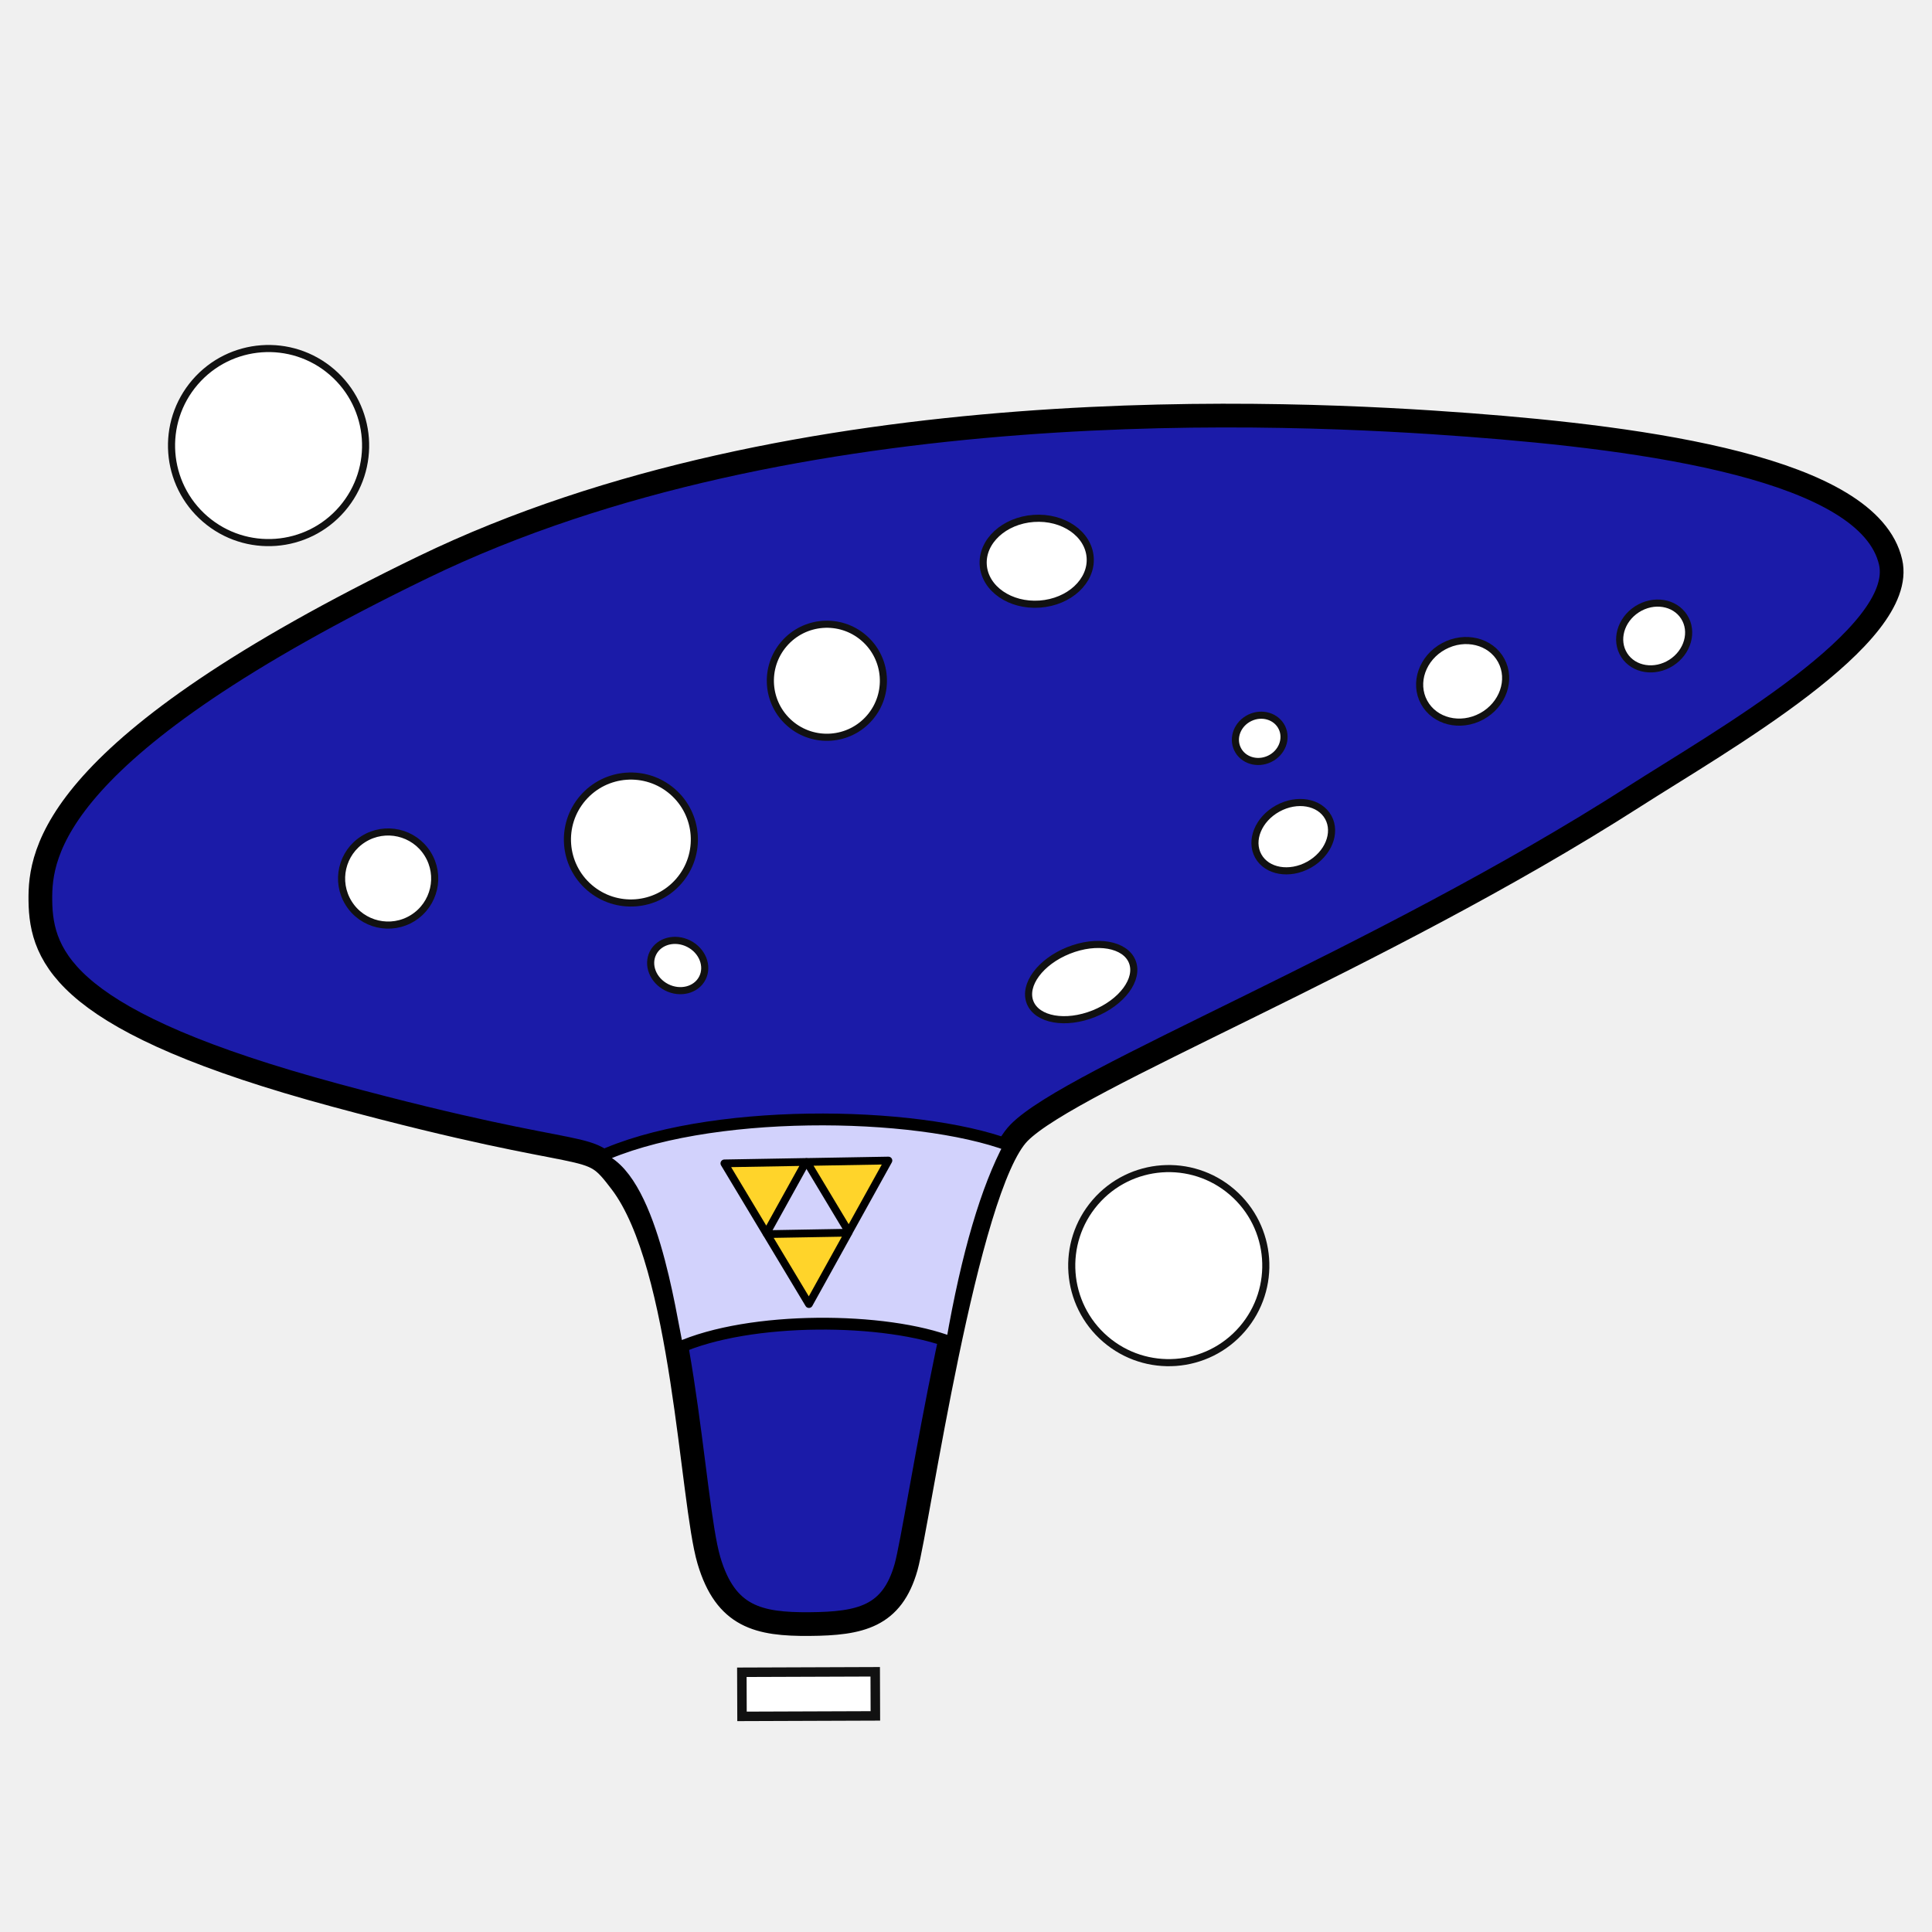
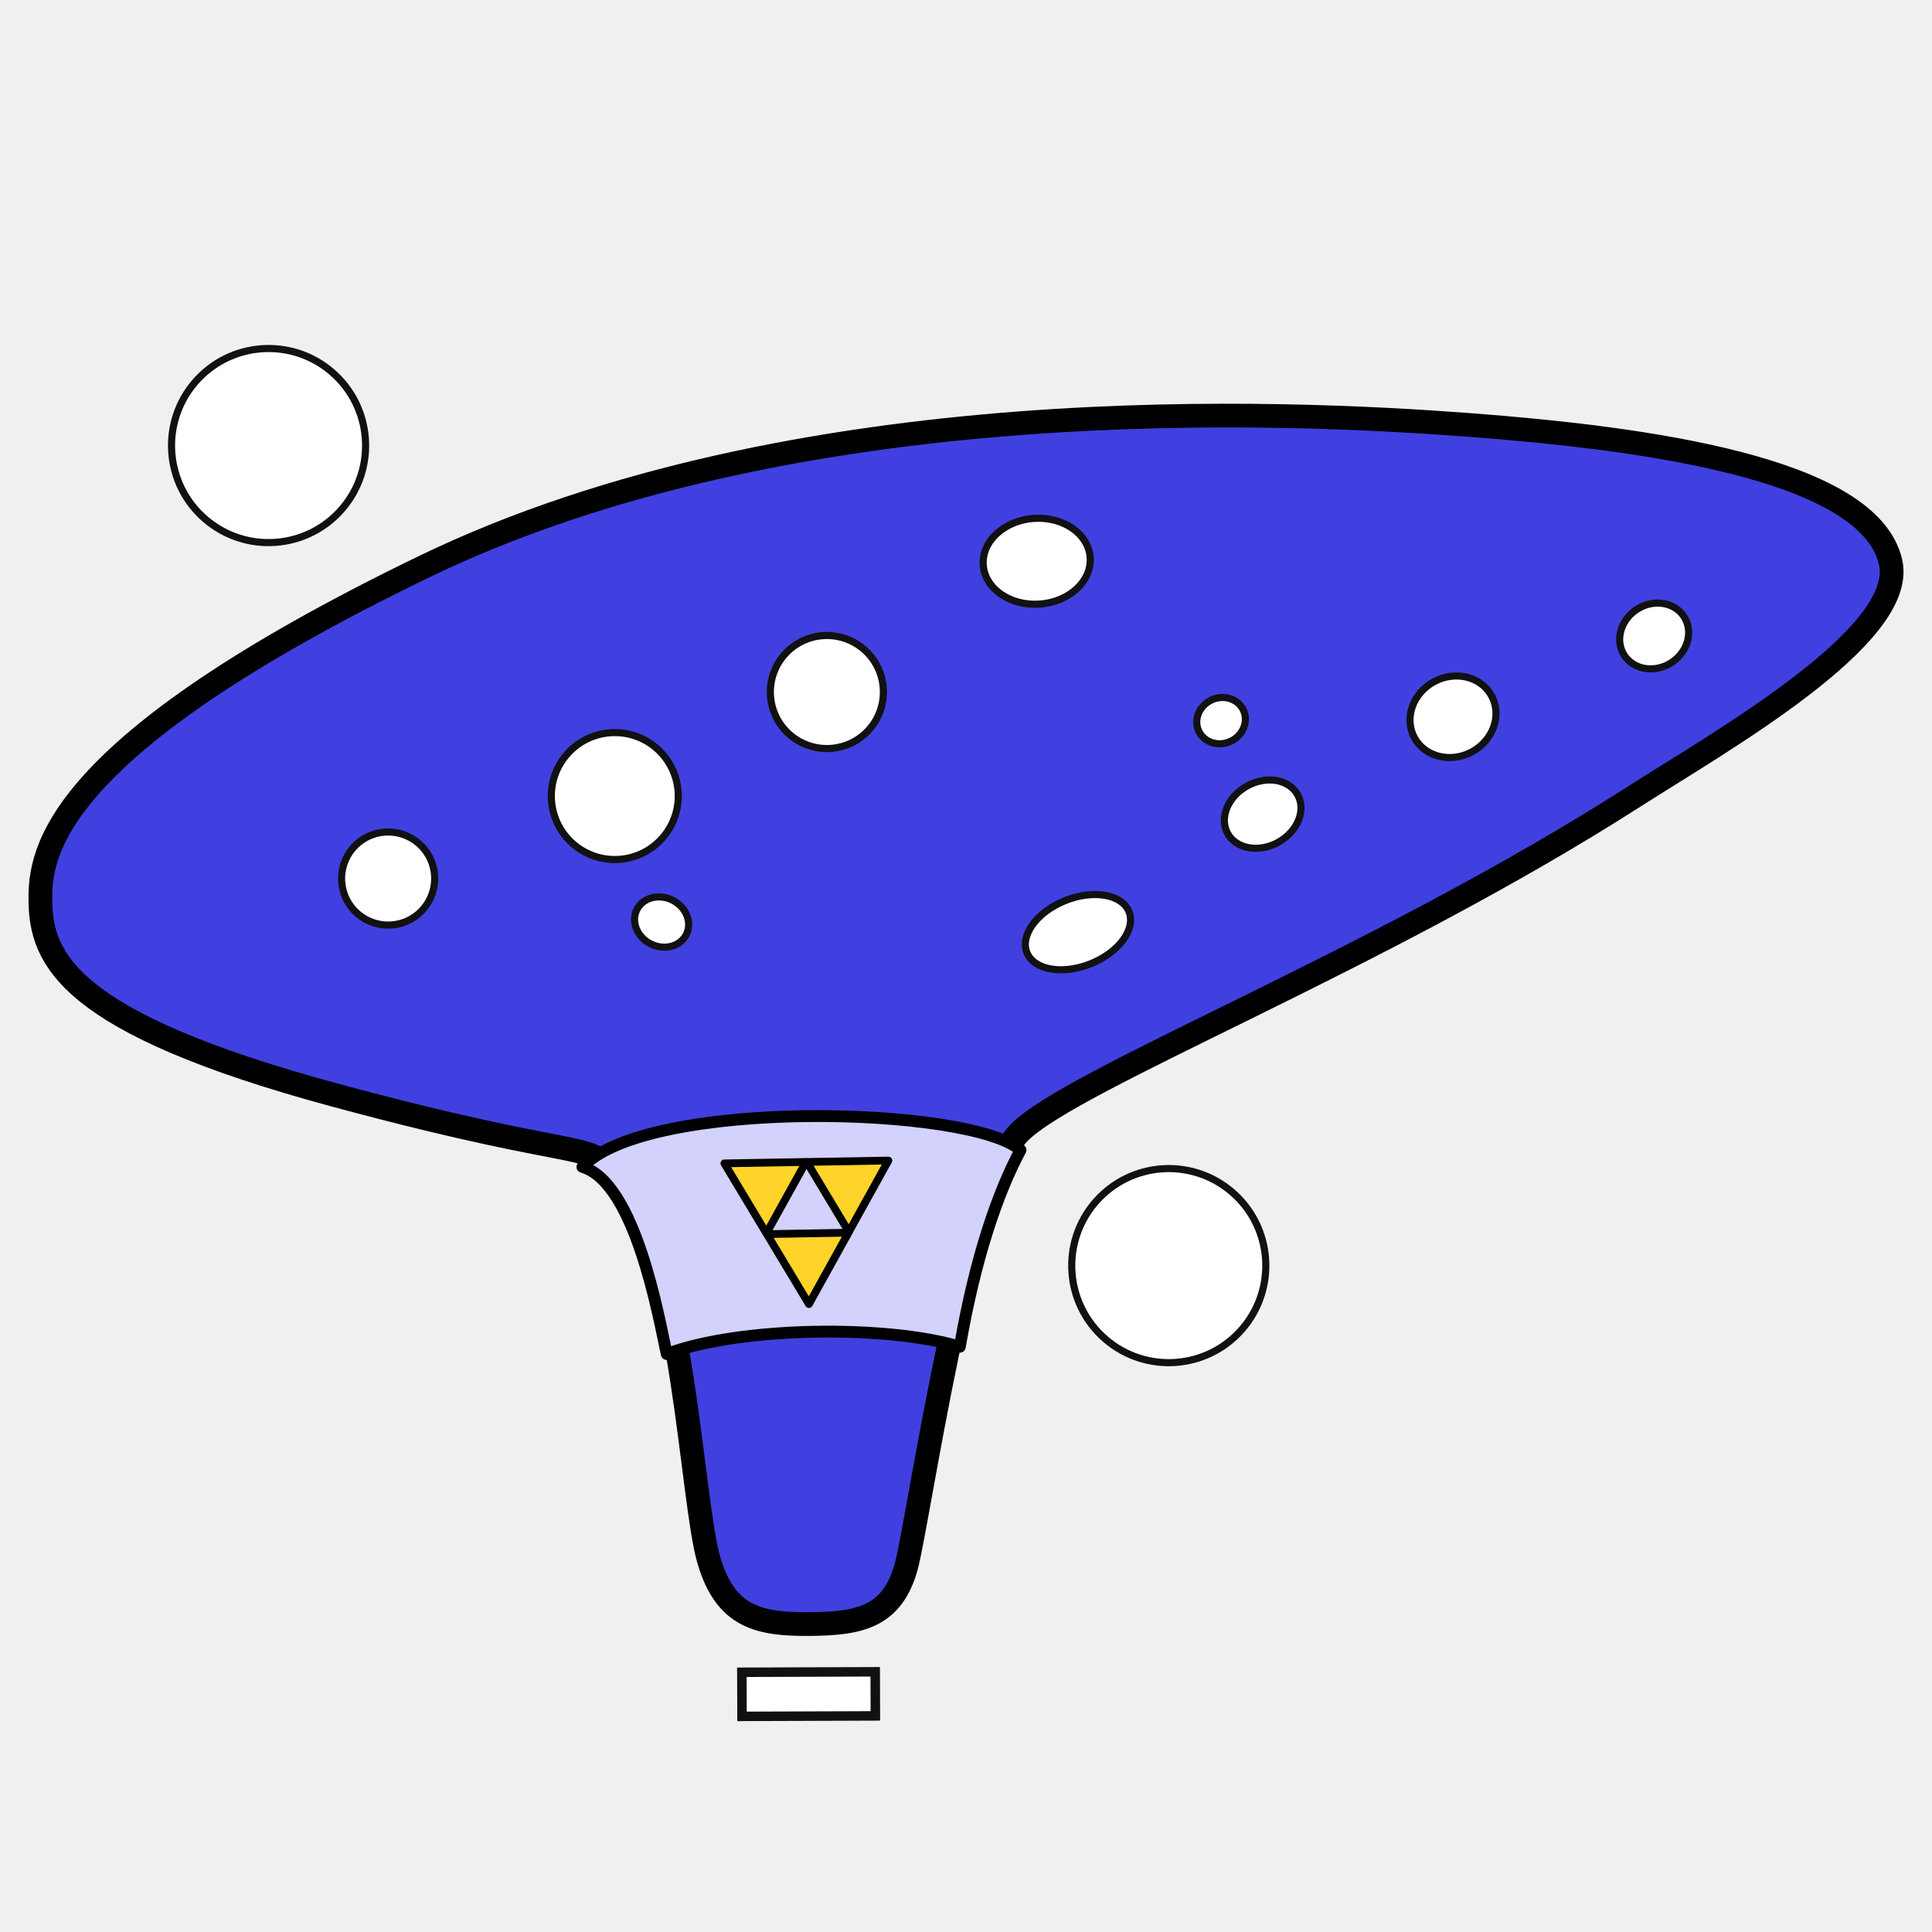
<svg xmlns="http://www.w3.org/2000/svg" width="150" height="150" viewBox="0 0 39.687 39.688" version="1.1" id="svg1" xml:space="preserve">
  <defs id="defs1" />
  <g id="layer1">
    <g id="g38" transform="matrix(0.1634048,-0.1804452,0.1804452,0.1634048,-16.36726,18.84074)" style="display:inline;opacity:1">
      <g id="g1" transform="matrix(2.830544,2.97697,-2.97697,2.830544,112.4299,-14.05127)" style="display:inline">
-         <path style="display:inline;opacity:1;fill:#1b1ba8;fill-opacity:1;stroke:#000000;stroke-width:2.001;stroke-linecap:round;stroke-linejoin:round;stroke-dasharray:none" d="m 166.758,273.917 c 2.833,3.236 5.024,4.868 8.964,3.029 3.349,-1.564 27.578,-17.133 33.984,-16.713 6.406,0.419 30.716,13.433 55.349,20.775 8.285,2.469 25.361,8.626 29.145,3.476 4.805,-6.539 -5.585,-22.483 -14.508,-34.555 -8.923,-12.072 -34.595,-45.072 -66.656,-58.937 -32.061,-13.865 -39.425,-8.741 -42.409,-6.114 -3.686,3.244 -6.369,8.424 3.804,29.604 10.172,21.18 11.206,18.219 10.182,23.051 -1.82,8.581 -16.494,22.031 -19.334,26.451 -2.69,4.185 -1.353,6.699 1.48,9.935 z" id="path1" transform="matrix(0.1634048,-0.1804452,0.1804452,0.1634048,-60.42267,22.84256)" />
-         <path style="display:inline;opacity:1;fill:#d2d2fc;fill-opacity:1;stroke:#000000;stroke-width:0.998;stroke-linecap:round;stroke-linejoin:round;stroke-dasharray:none" d="m 64.852,100.72 c 9.121,4.073 20.548,17.681 23.485,25.648 -3.989,0.891 -9.241,3.249 -15.794,7.175 -1.967,-5.606 -9.42,-14.409 -15.469,-17.226 1.785,-2.394 9.709,-11.319 7.778,-15.597 z" id="path2" transform="matrix(0.1634048,-0.1804452,0.1804452,0.1634048,-16.63413,23.07408)" />
+         <path style="display:inline;opacity:1;fill:#4040e0;fill-opacity:1;stroke:#000000;stroke-width:2.001;stroke-linecap:round;stroke-linejoin:round;stroke-dasharray:none" d="m 166.758,273.917 c 2.833,3.236 5.024,4.868 8.964,3.029 3.349,-1.564 27.578,-17.133 33.984,-16.713 6.406,0.419 30.716,13.433 55.349,20.775 8.285,2.469 25.361,8.626 29.145,3.476 4.805,-6.539 -5.585,-22.483 -14.508,-34.555 -8.923,-12.072 -34.595,-45.072 -66.656,-58.937 -32.061,-13.865 -39.425,-8.741 -42.409,-6.114 -3.686,3.244 -6.369,8.424 3.804,29.604 10.172,21.18 11.206,18.219 10.182,23.051 -1.82,8.581 -16.494,22.031 -19.334,26.451 -2.69,4.185 -1.353,6.699 1.48,9.935 z" id="path1" transform="matrix(0.1634048,-0.1804452,0.1804452,0.1634048,-60.42267,22.84256)" />
+         <path style="display:inline;opacity:1;fill:#d2d2fc;fill-opacity:1;stroke:#000000;stroke-width:0.998;stroke-linecap:round;stroke-linejoin:round;stroke-dasharray:none" d="m 63.423,100.239 c 8.031,0.383 25.242,21.434 25.219,27.071 -3.989,0.891 -9.361,3.035 -15.915,6.961 -2.535,-5.751 -10.73,-15.119 -16.614,-18.332 1.785,-2.394 9.239,-11.422 7.309,-15.7 z" id="path2" transform="matrix(0.1634048,-0.1804452,0.1804452,0.1634048,-16.63413,23.07408)" />
        <g id="g3" transform="matrix(0.1680847,-0.1760942,0.1760942,0.1680847,-16.15967,22.27659)" style="display:inline;opacity:1">
          <path style="opacity:1;fill:#ffd42a;fill-opacity:1;stroke:#000000;stroke-width:0.998;stroke-linecap:round;stroke-linejoin:round;stroke-dasharray:none" id="path3" d="m 79.555,160.866 -7.441,-7.441 10.165,-2.724 z" transform="matrix(0.3099769,0.5763817,-0.5763817,0.3099769,134.6708,25.60456)" />
          <path style="display:inline;fill:#ffd42a;fill-opacity:1;stroke:#000000;stroke-width:0.998;stroke-linecap:round;stroke-linejoin:round;stroke-dasharray:none" id="path3-7" d="m 79.555,160.866 -7.441,-7.441 10.165,-2.724 z" transform="matrix(0.3099769,0.5763817,-0.5763817,0.3099769,136.6736,18.93395)" />
          <path style="display:inline;fill:#ffd42a;fill-opacity:1;stroke:#000000;stroke-width:0.998;stroke-linecap:round;stroke-linejoin:round;stroke-dasharray:none" id="path3-0" d="m 79.555,160.866 -7.441,-7.441 10.165,-2.724 z" transform="matrix(0.3099769,0.5763817,-0.5763817,0.3099769,141.4413,24.00101)" />
        </g>
      </g>
      <g id="g36" transform="rotate(-1.392816,-5380.811,5143.041)">
        <g id="g35">
          <circle style="fill:#ffffff;stroke:#111111;stroke-width:0.6;stroke-linecap:round;stroke-linejoin:round" id="L-index" cy="243.482" cx="-140.228" transform="rotate(-72.81574)" class="hole" data-hole="L-index" r="3.929" />
-           <circle style="fill:#ffffff;stroke:#111111;stroke-width:0.6;stroke-linecap:round;stroke-linejoin:round" id="L-middle-large" cx="207.053" cy="219.268" class="hole" data-hole="L-middle-large" r="5.356" />
-           <ellipse style="fill:#ffffff;stroke:#111111;stroke-width:0.6;stroke-linecap:round;stroke-linejoin:round" id="L-middle-small" cx="270.595" cy="-141.232" class="hole" data-hole="L-middle-small" rx="2.336" ry="2.062" transform="rotate(76.23032)" />
-           <circle style="fill:#ffffff;stroke:#111111;stroke-width:0.6;stroke-linecap:round;stroke-linejoin:round" id="L-ring" cx="227.999" cy="223.044" class="hole" data-hole="L-ring" r="4.77" />
+           <circle style="fill:#ffffff;stroke:#111111;stroke-width:0.6;stroke-linecap:round;stroke-linejoin:round" id="L-middle-large" cx="208.944" cy="215.844" class="hole" data-hole="L-middle-large" r="5.356" />
+           <ellipse style="fill:#ffffff;stroke:#111111;stroke-width:0.6;stroke-linecap:round;stroke-linejoin:round" id="L-middle-small" cx="267.719" cy="-143.884" class="hole" data-hole="L-middle-small" rx="2.336" ry="2.062" transform="rotate(76.23032)" />
+           <circle style="fill:#ffffff;stroke:#111111;stroke-width:0.6;stroke-linecap:round;stroke-linejoin:round" id="L-ring" cx="227.279" cy="223.665" class="hole" data-hole="L-ring" r="4.77" />
          <ellipse style="fill:#ffffff;stroke:#111111;stroke-width:0.6;stroke-linecap:round;stroke-linejoin:round" id="L-pinky" cx="337.3" cy="-13.25" rx="4.523" ry="3.624" class="hole" data-hole="L-pinky" transform="rotate(45.16906)" />
        </g>
        <g id="g34" style="opacity:1">
          <g id="g31" style="display:inline;opacity:1">
-             <ellipse style="fill:#ffffff;stroke:#111111;stroke-width:0.6;stroke-linecap:round;stroke-linejoin:round" id="R1-index" cx="315.632" cy="124.426" class="hole" data-hole="R1-index" ry="2.874" rx="4.64" transform="rotate(27.44611)" />
-             <ellipse style="fill:#ffffff;stroke:#111111;stroke-width:0.6;stroke-linecap:round;stroke-linejoin:round" id="R1-middle-small" cx="329.337" cy="132.592" class="hole" data-hole="R1-middle-small" rx="2.081" ry="1.922" transform="rotate(23.72155)" />
-             <ellipse style="fill:#ffffff;stroke:#111111;stroke-width:0.6;stroke-linecap:round;stroke-linejoin:round" id="R1-middle-large" cx="319.339" cy="160.565" class="hole" data-hole="R1-middle-large" rx="3.375" ry="2.715" transform="rotate(20.314)" />
-             <ellipse style="fill:#ffffff;stroke:#111111;stroke-width:0.6;stroke-linecap:round;stroke-linejoin:round" id="R1-ring" cx="152.955" cy="-339.578" class="hole" data-hole="R1-ring" rx="3.363" ry="3.703" transform="rotate(110.8292)" />
+             <ellipse style="fill:#ffffff;stroke:#111111;stroke-width:0.6;stroke-linecap:round;stroke-linejoin:round" id="R1-index" cx="316.942" cy="120.414" class="hole" data-hole="R1-index" ry="2.874" rx="4.64" transform="rotate(27.44611)" />
+             <ellipse style="fill:#ffffff;stroke:#111111;stroke-width:0.6;stroke-linecap:round;stroke-linejoin:round" id="R1-middle-small" cx="327.037" cy="129.839" class="hole" data-hole="R1-middle-small" rx="2.081" ry="1.922" transform="rotate(23.72155)" />
+             <ellipse style="fill:#ffffff;stroke:#111111;stroke-width:0.6;stroke-linecap:round;stroke-linejoin:round" id="R1-middle-large" cx="318" cy="157.652" class="hole" data-hole="R1-middle-large" rx="3.375" ry="2.715" transform="rotate(20.314)" />
+             <ellipse style="fill:#ffffff;stroke:#111111;stroke-width:0.6;stroke-linecap:round;stroke-linejoin:round" id="R1-ring" cx="155.197" cy="-337.44" class="hole" data-hole="R1-ring" rx="3.363" ry="3.703" transform="rotate(110.8292)" />
            <ellipse style="fill:#ffffff;stroke:#111111;stroke-width:0.6;stroke-linecap:round;stroke-linejoin:round" id="R1-pinky" cx="183.414" cy="-342.865" class="hole" data-hole="R1-pinky" rx="2.678" ry="3.001" transform="rotate(106.5429)" />
          </g>
        </g>
        <circle style="fill:#ffffff;stroke:#111111;stroke-width:0.6;stroke-linecap:round;stroke-linejoin:round" id="thumb" cx="212.264" cy="174.403" r="8.189" class="hole" data-hole="thumb" />
        <circle style="display:inline;fill:#ffffff;stroke:#111111;stroke-width:0.6;stroke-linecap:round;stroke-linejoin:round" id="thumb-6" cx="209.462" cy="277.123" r="8.189" class="hole" data-hole="R-thumb" />
      </g>
      <g id="g30" transform="rotate(-42.36629,35.03788,153.2643)">
        <rect style="fill:#ffffff;stroke:#111111;stroke-width:0.8" id="blow-ch1" width="3.722" height="11.254" x="44.528" y="146.02" class="blow" data-blow="blow-ch1" />
      </g>
      <path style="display:none;fill:#1b1ba8;stroke:#ff0000;stroke-width:0.998;stroke-linecap:round;stroke-linejoin:round" d="M 204.126,-2.093 -4.941,187.231" id="path4" />
    </g>
  </g>
</svg>
